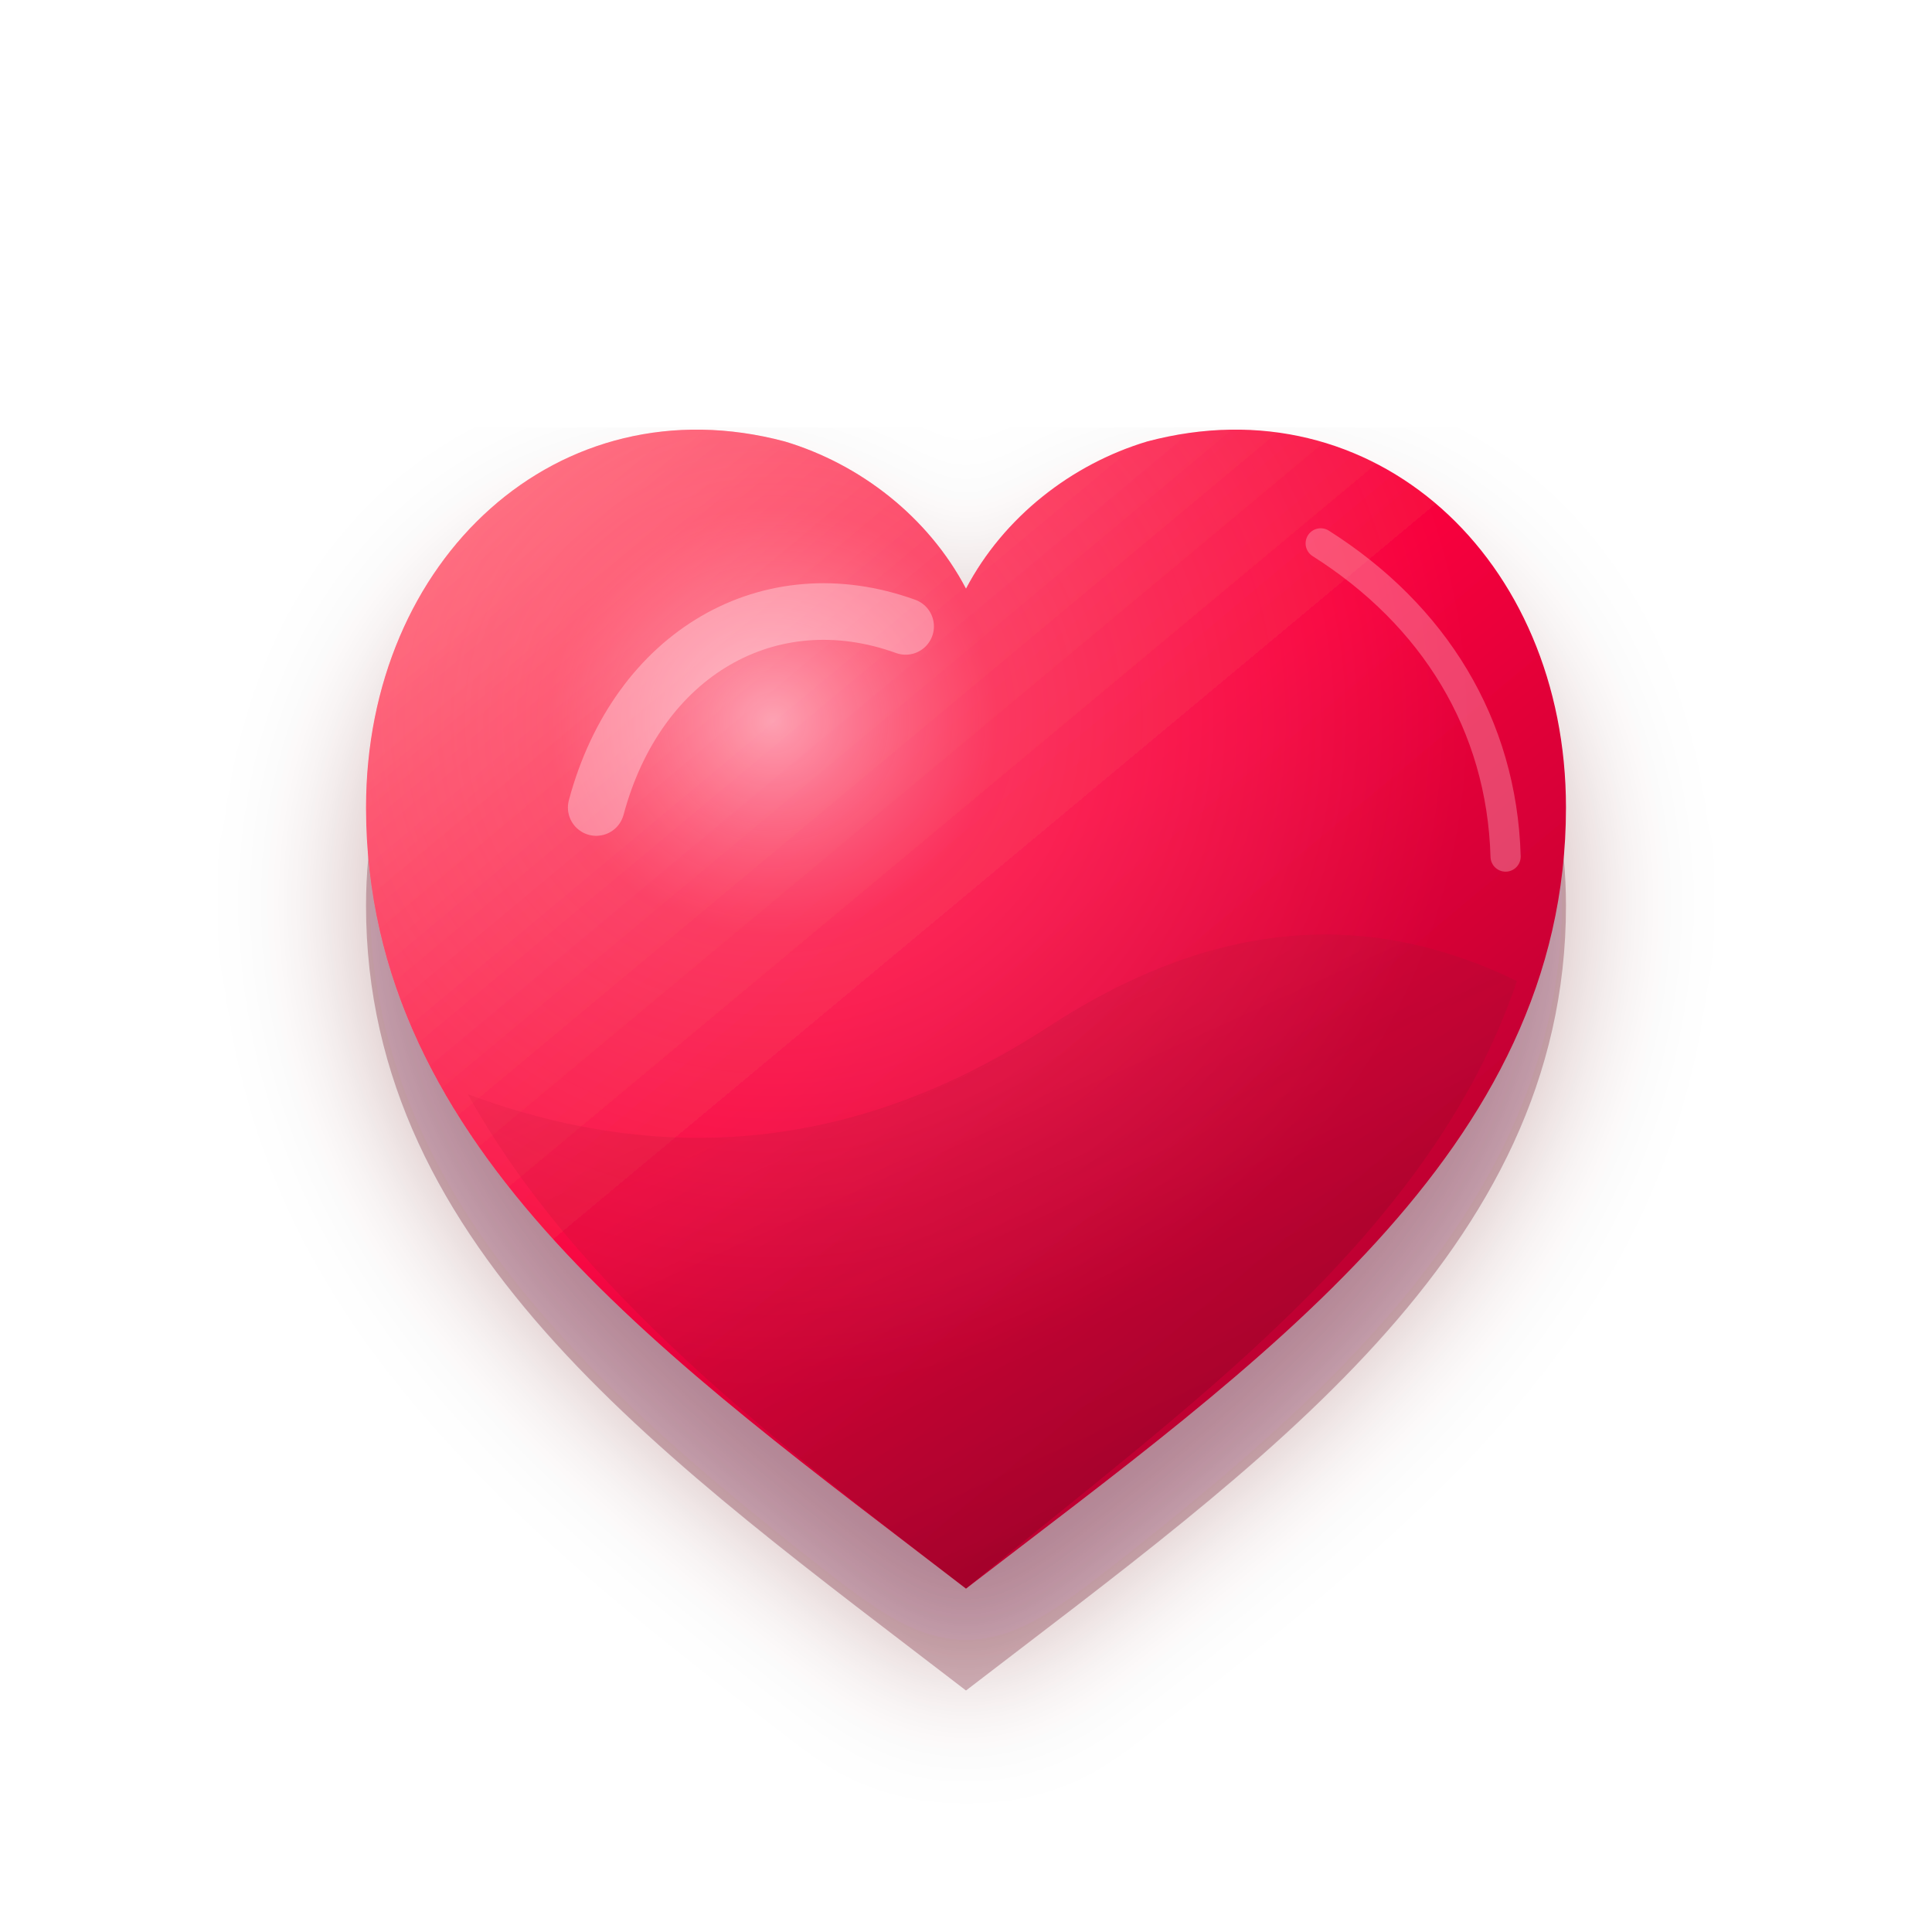
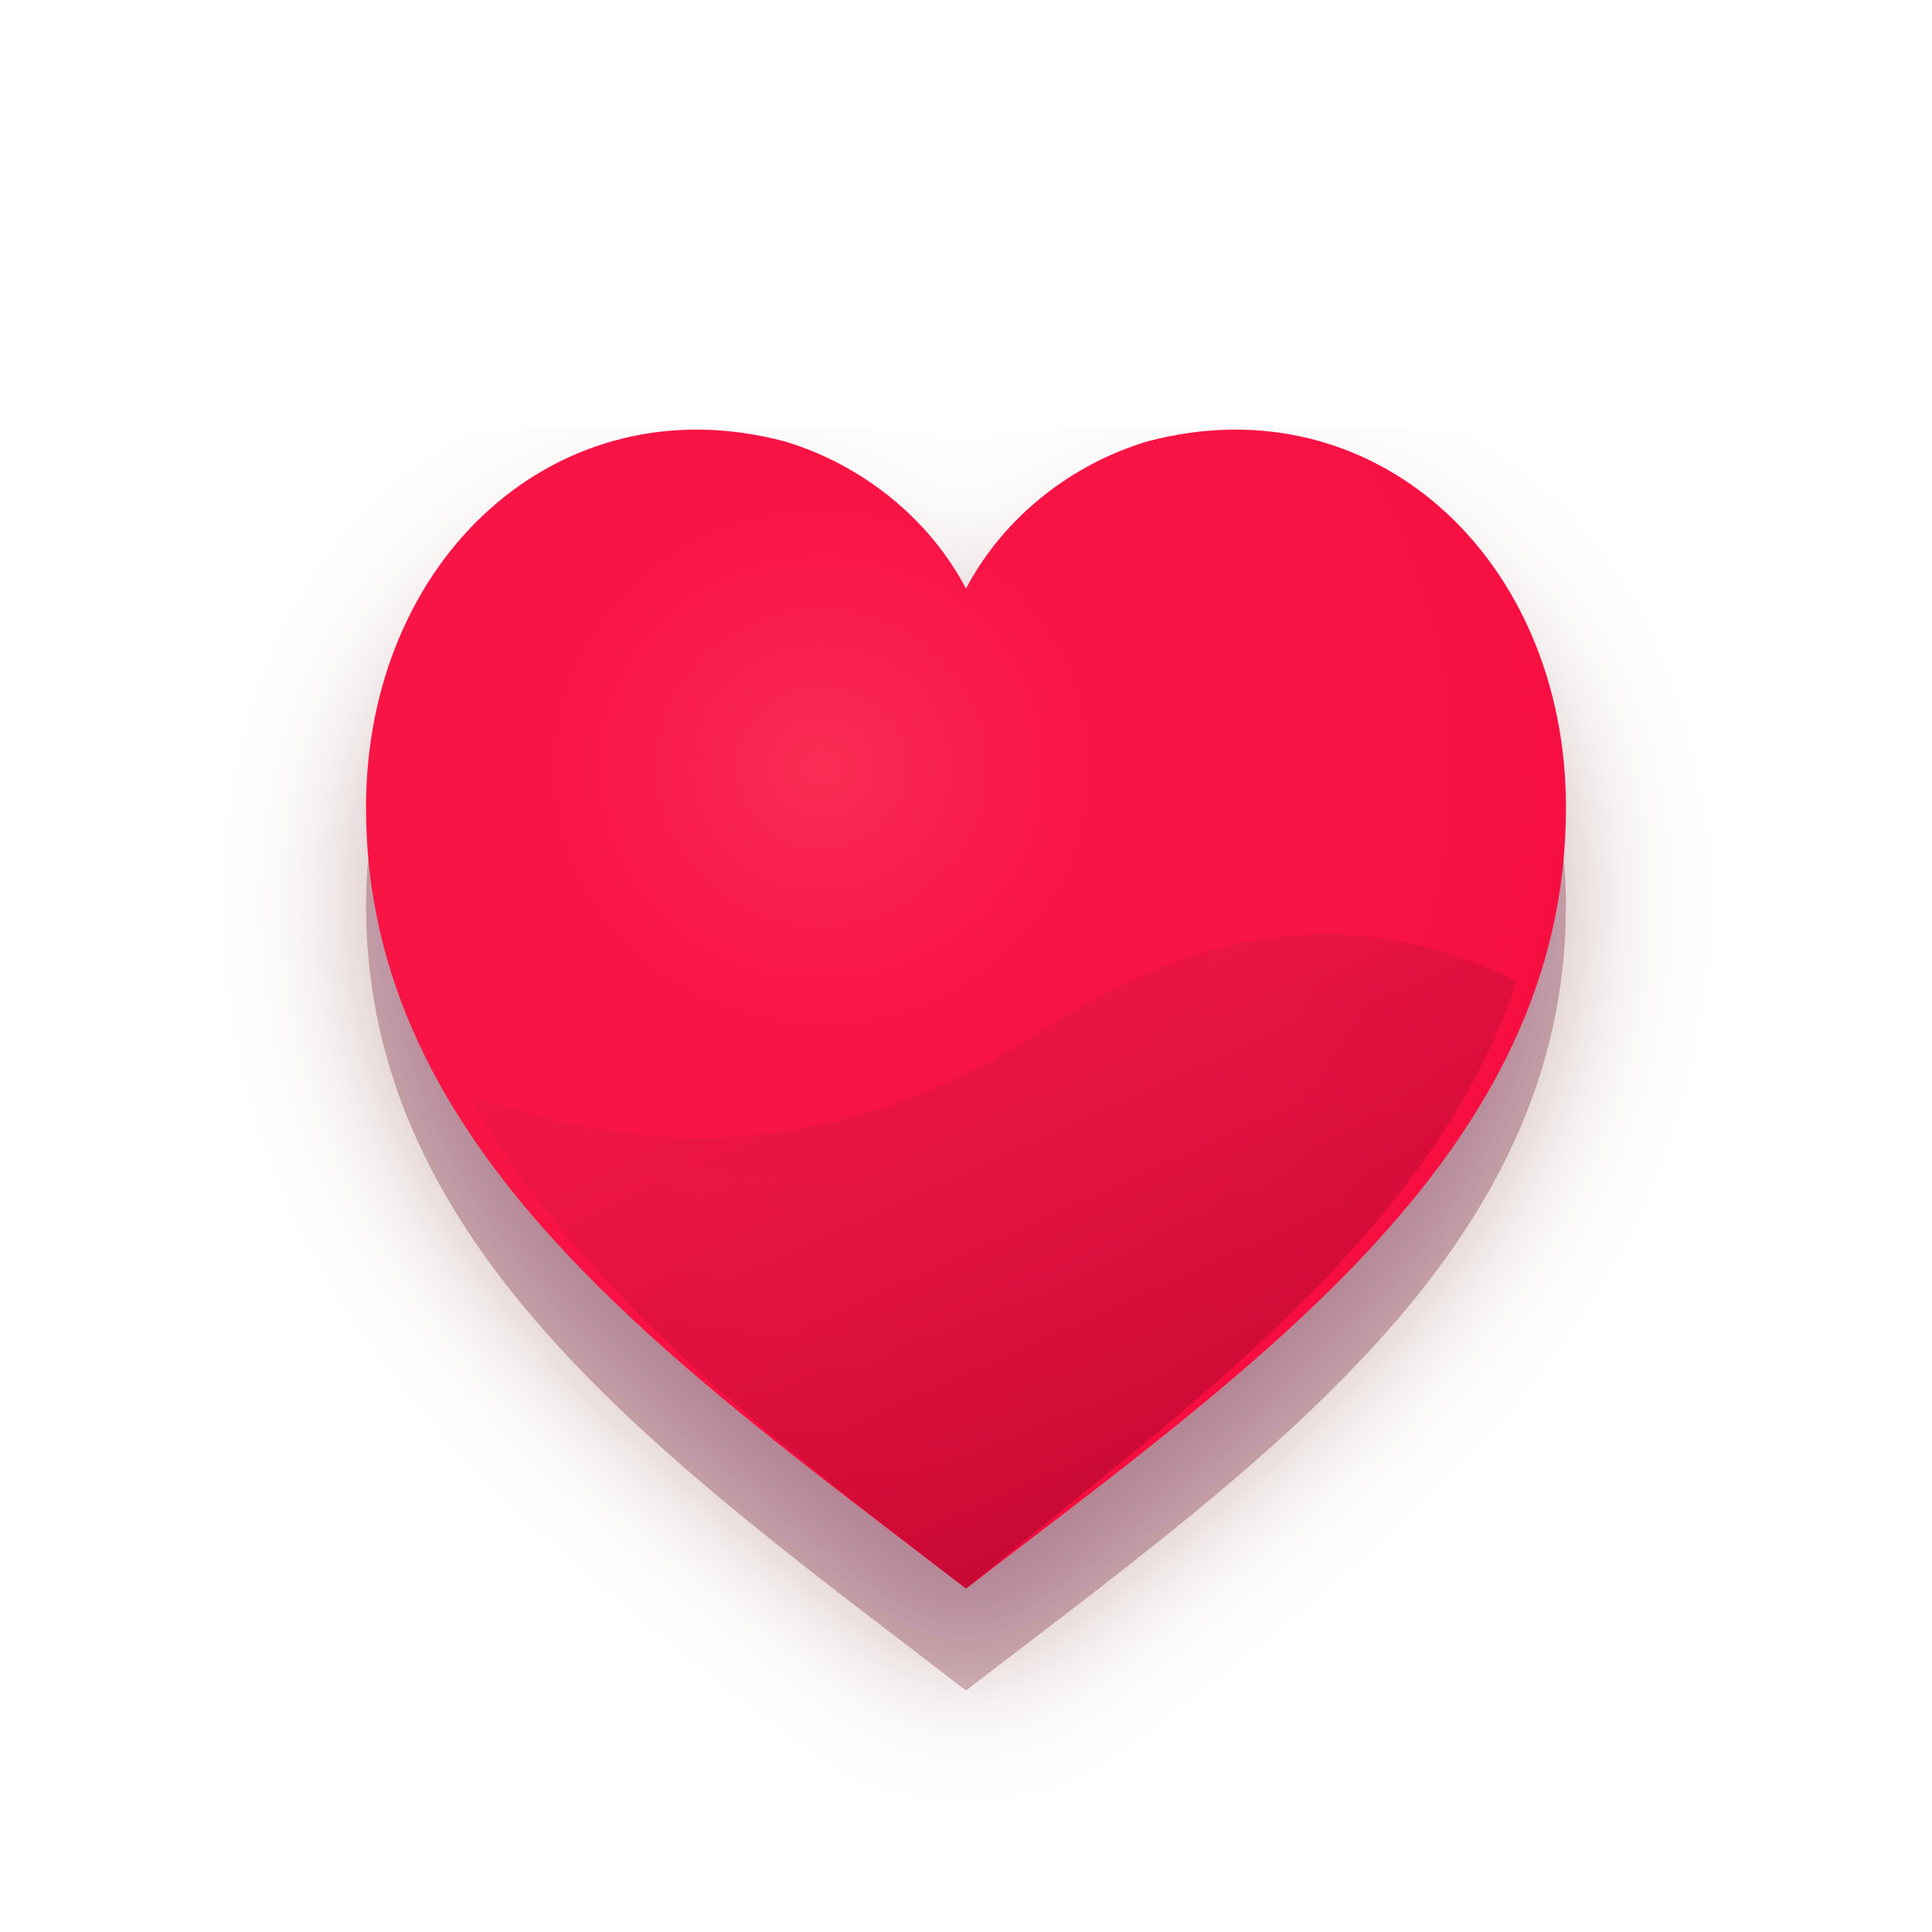
<svg xmlns="http://www.w3.org/2000/svg" viewBox="0 0 512 512">
  <defs>
-     <linearGradient id="body" x1="124" y1="120" x2="384" y2="432" gradientUnits="userSpaceOnUse">
-       <stop stop-color="#ff7080" />
-       <stop offset=".44" stop-color="#f8043d" />
-       <stop offset="1" stop-color="#9a062b" />
-     </linearGradient>
    <linearGradient id="depth" x1="210" y1="160" x2="330" y2="424" gradientUnits="userSpaceOnUse">
      <stop stop-color="#ff244f" stop-opacity=".15" />
      <stop offset="1" stop-color="#620018" stop-opacity=".58" />
    </linearGradient>
-     <radialGradient id="softLight" cx="34%" cy="25%" r="58%">
-       <stop stop-color="#fff3f4" stop-opacity=".58" />
-       <stop offset=".32" stop-color="#ff8d9a" stop-opacity=".28" />
+     <radialGradient id="softLight" cx="38%" cy="29%" r="64%">
+       <stop stop-color="#ff6a7d" stop-opacity=".34" />
+       <stop offset=".4" stop-color="#ff315b" stop-opacity=".16" />
      <stop offset="1" stop-color="#ff8d9a" stop-opacity="0" />
    </radialGradient>
    <filter id="shadow" x="-20%" y="-8%" width="140%" height="130%">
      <feDropShadow dx="0" dy="24" stdDeviation="18" flood-color="#5b001d" flood-opacity=".32" />
    </filter>
  </defs>
  <path d="M256 430C178 370 97 314 97 222c0-68 51-116 111-100 20 5 38 20 48 39 10-19 28-34 48-39 60-16 111 32 111 100 0 92-81 148-159 208Z" fill="#65001d" opacity=".28" transform="translate(0 18)" />
-   <path d="M256 421C178 361 97 305 97 214c0-66 51-113 111-97 20 6 38 20 48 39 10-19 28-33 48-39 60-16 111 31 111 97 0 91-81 147-159 207Z" fill="url(#body)" filter="url(#shadow)" />
+   <path d="M256 421C178 361 97 305 97 214c0-66 51-113 111-97 20 6 38 20 48 39 10-19 28-33 48-39 60-16 111 31 111 97 0 91-81 147-159 207Z" fill="#f7073f" filter="url(#shadow)" />
  <path d="M256 421C178 361 97 305 97 214c0-66 51-113 111-97 20 6 38 20 48 39 10-19 28-33 48-39 60-16 111 31 111 97 0 91-81 147-159 207Z" fill="url(#softLight)" />
  <path d="M256 421C204 381 153 342 124 290c54 20 105 14 154-18 40-26 81-33 124-12-23 68-88 113-146 161Z" fill="url(#depth)" opacity=".68" />
-   <path d="M158 214c11-41 46-61 82-48" fill="none" stroke="#fff7f8" stroke-width="15" stroke-linecap="round" opacity=".34" />
-   <path d="M350 144c30 19 48 48 49 83" fill="none" stroke="#ffc5cd" stroke-width="8" stroke-linecap="round" opacity=".34" />
</svg>
